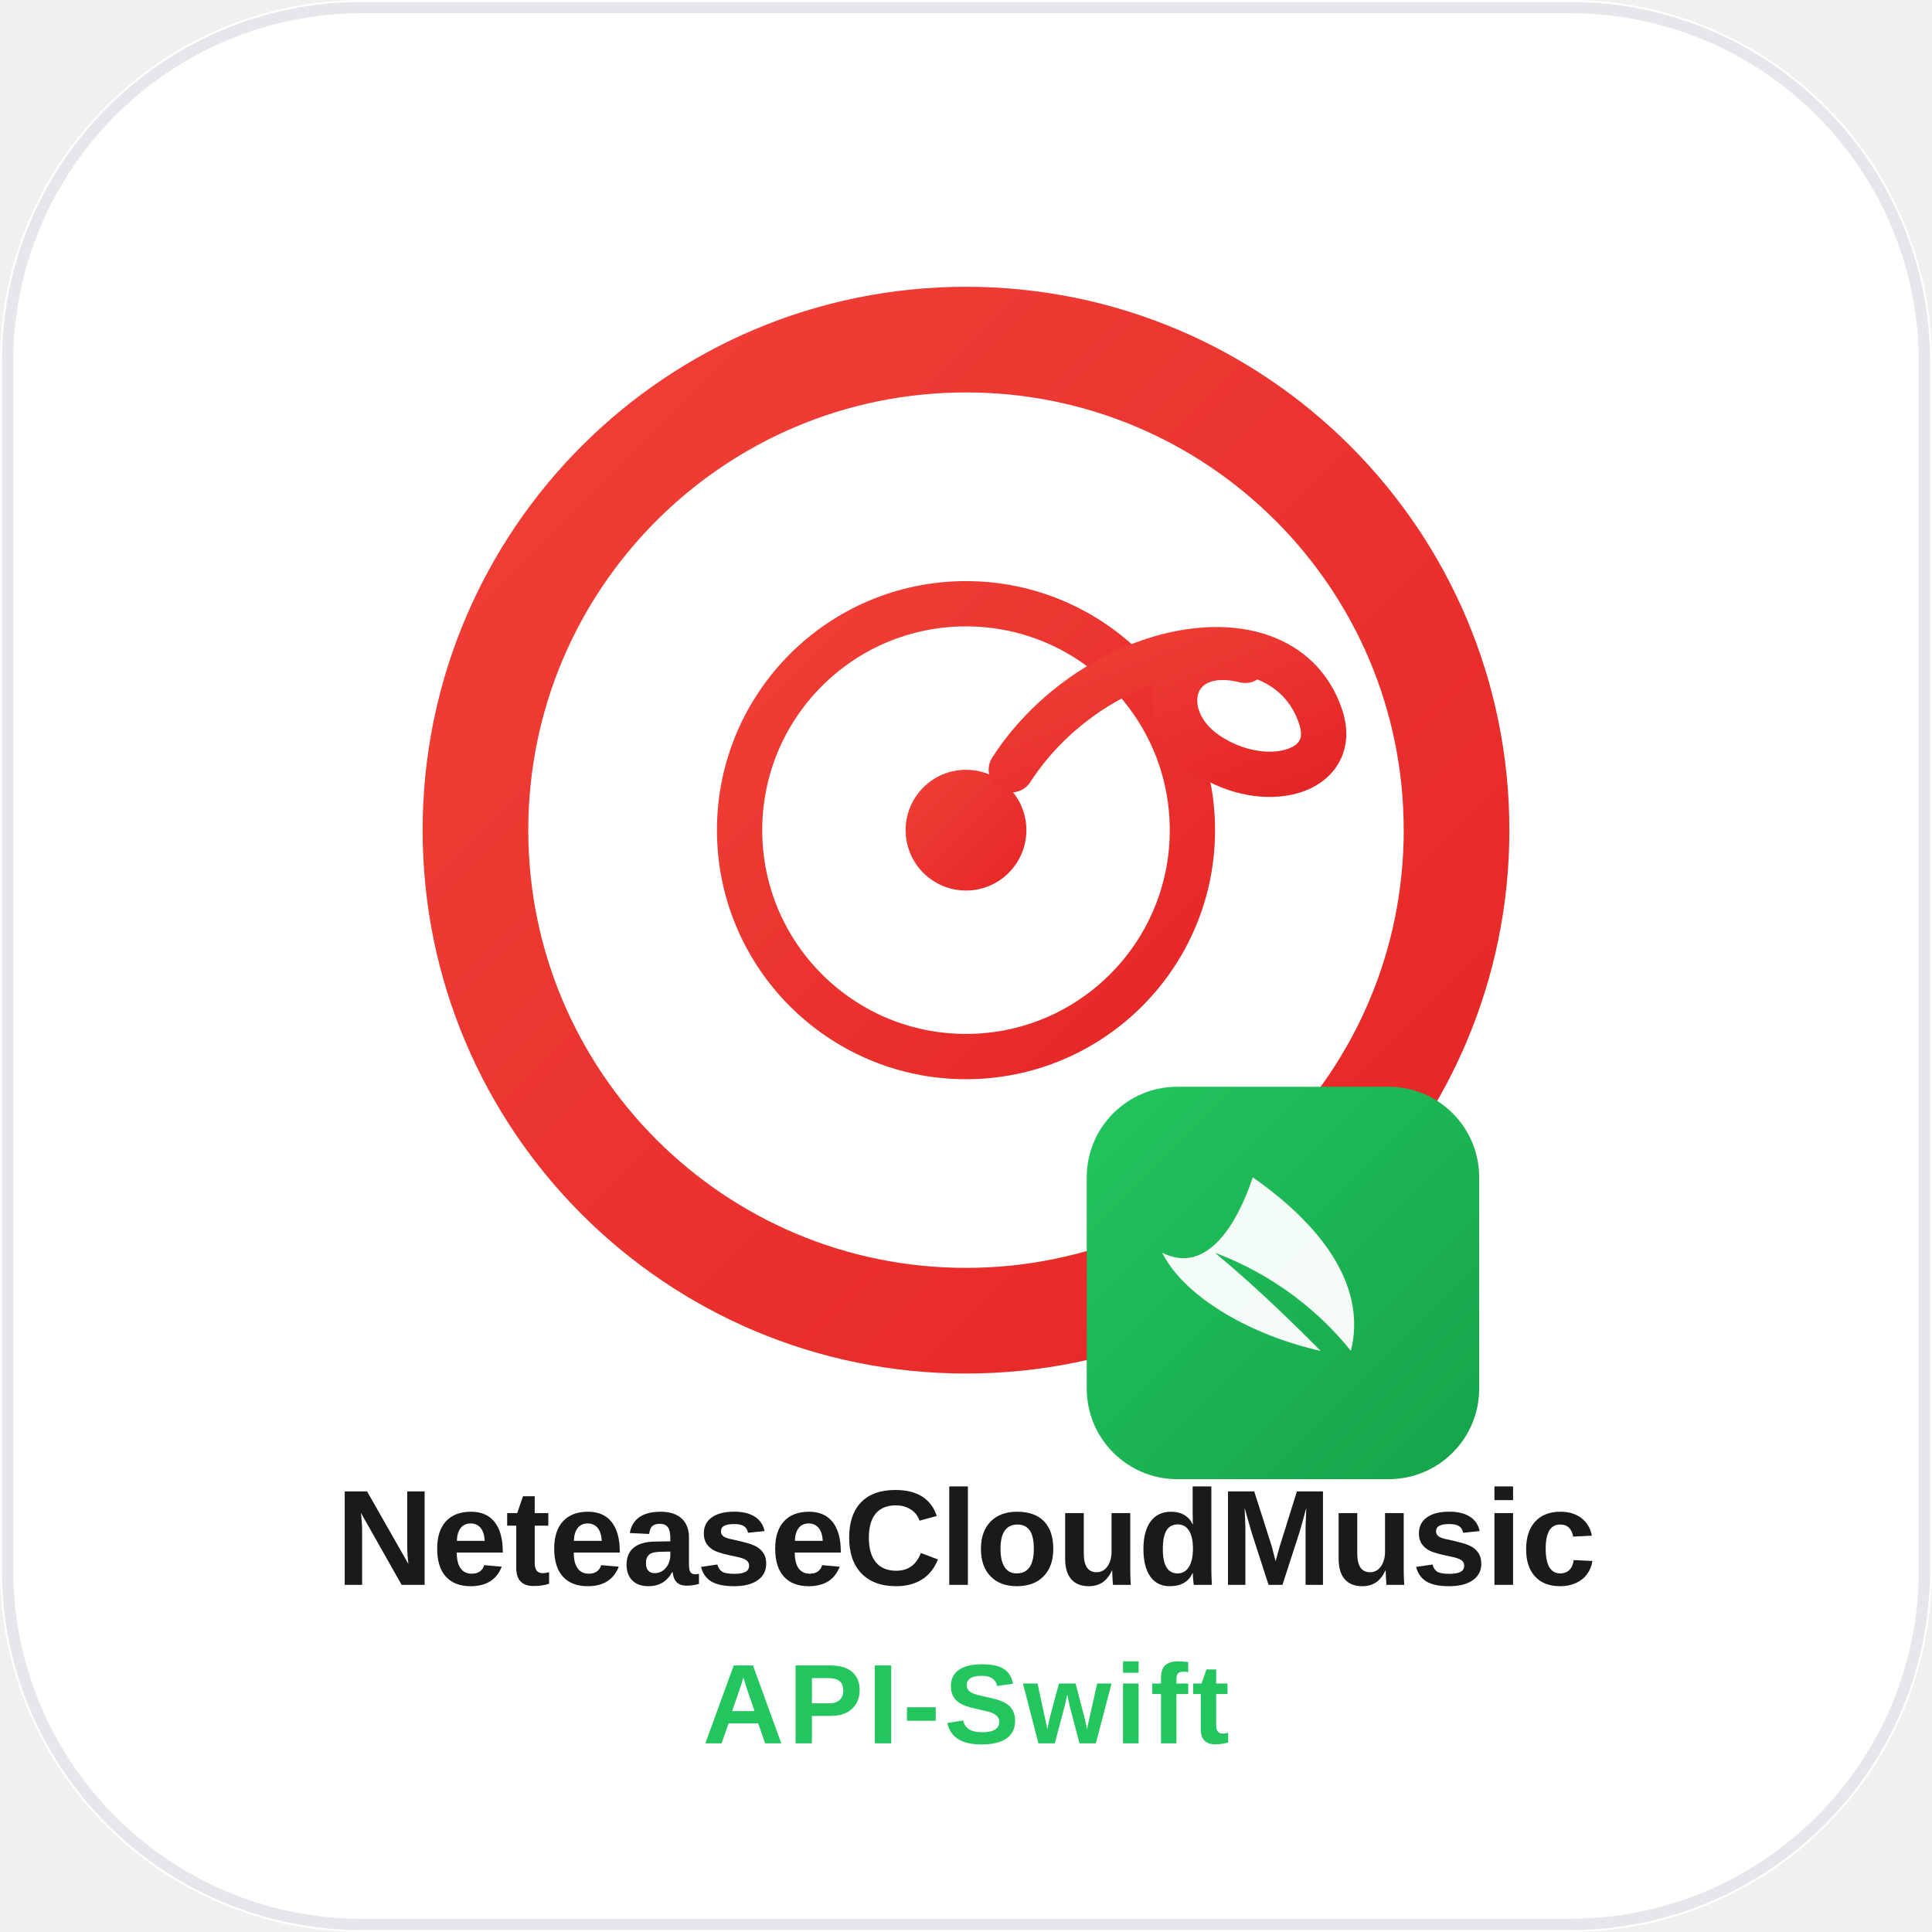
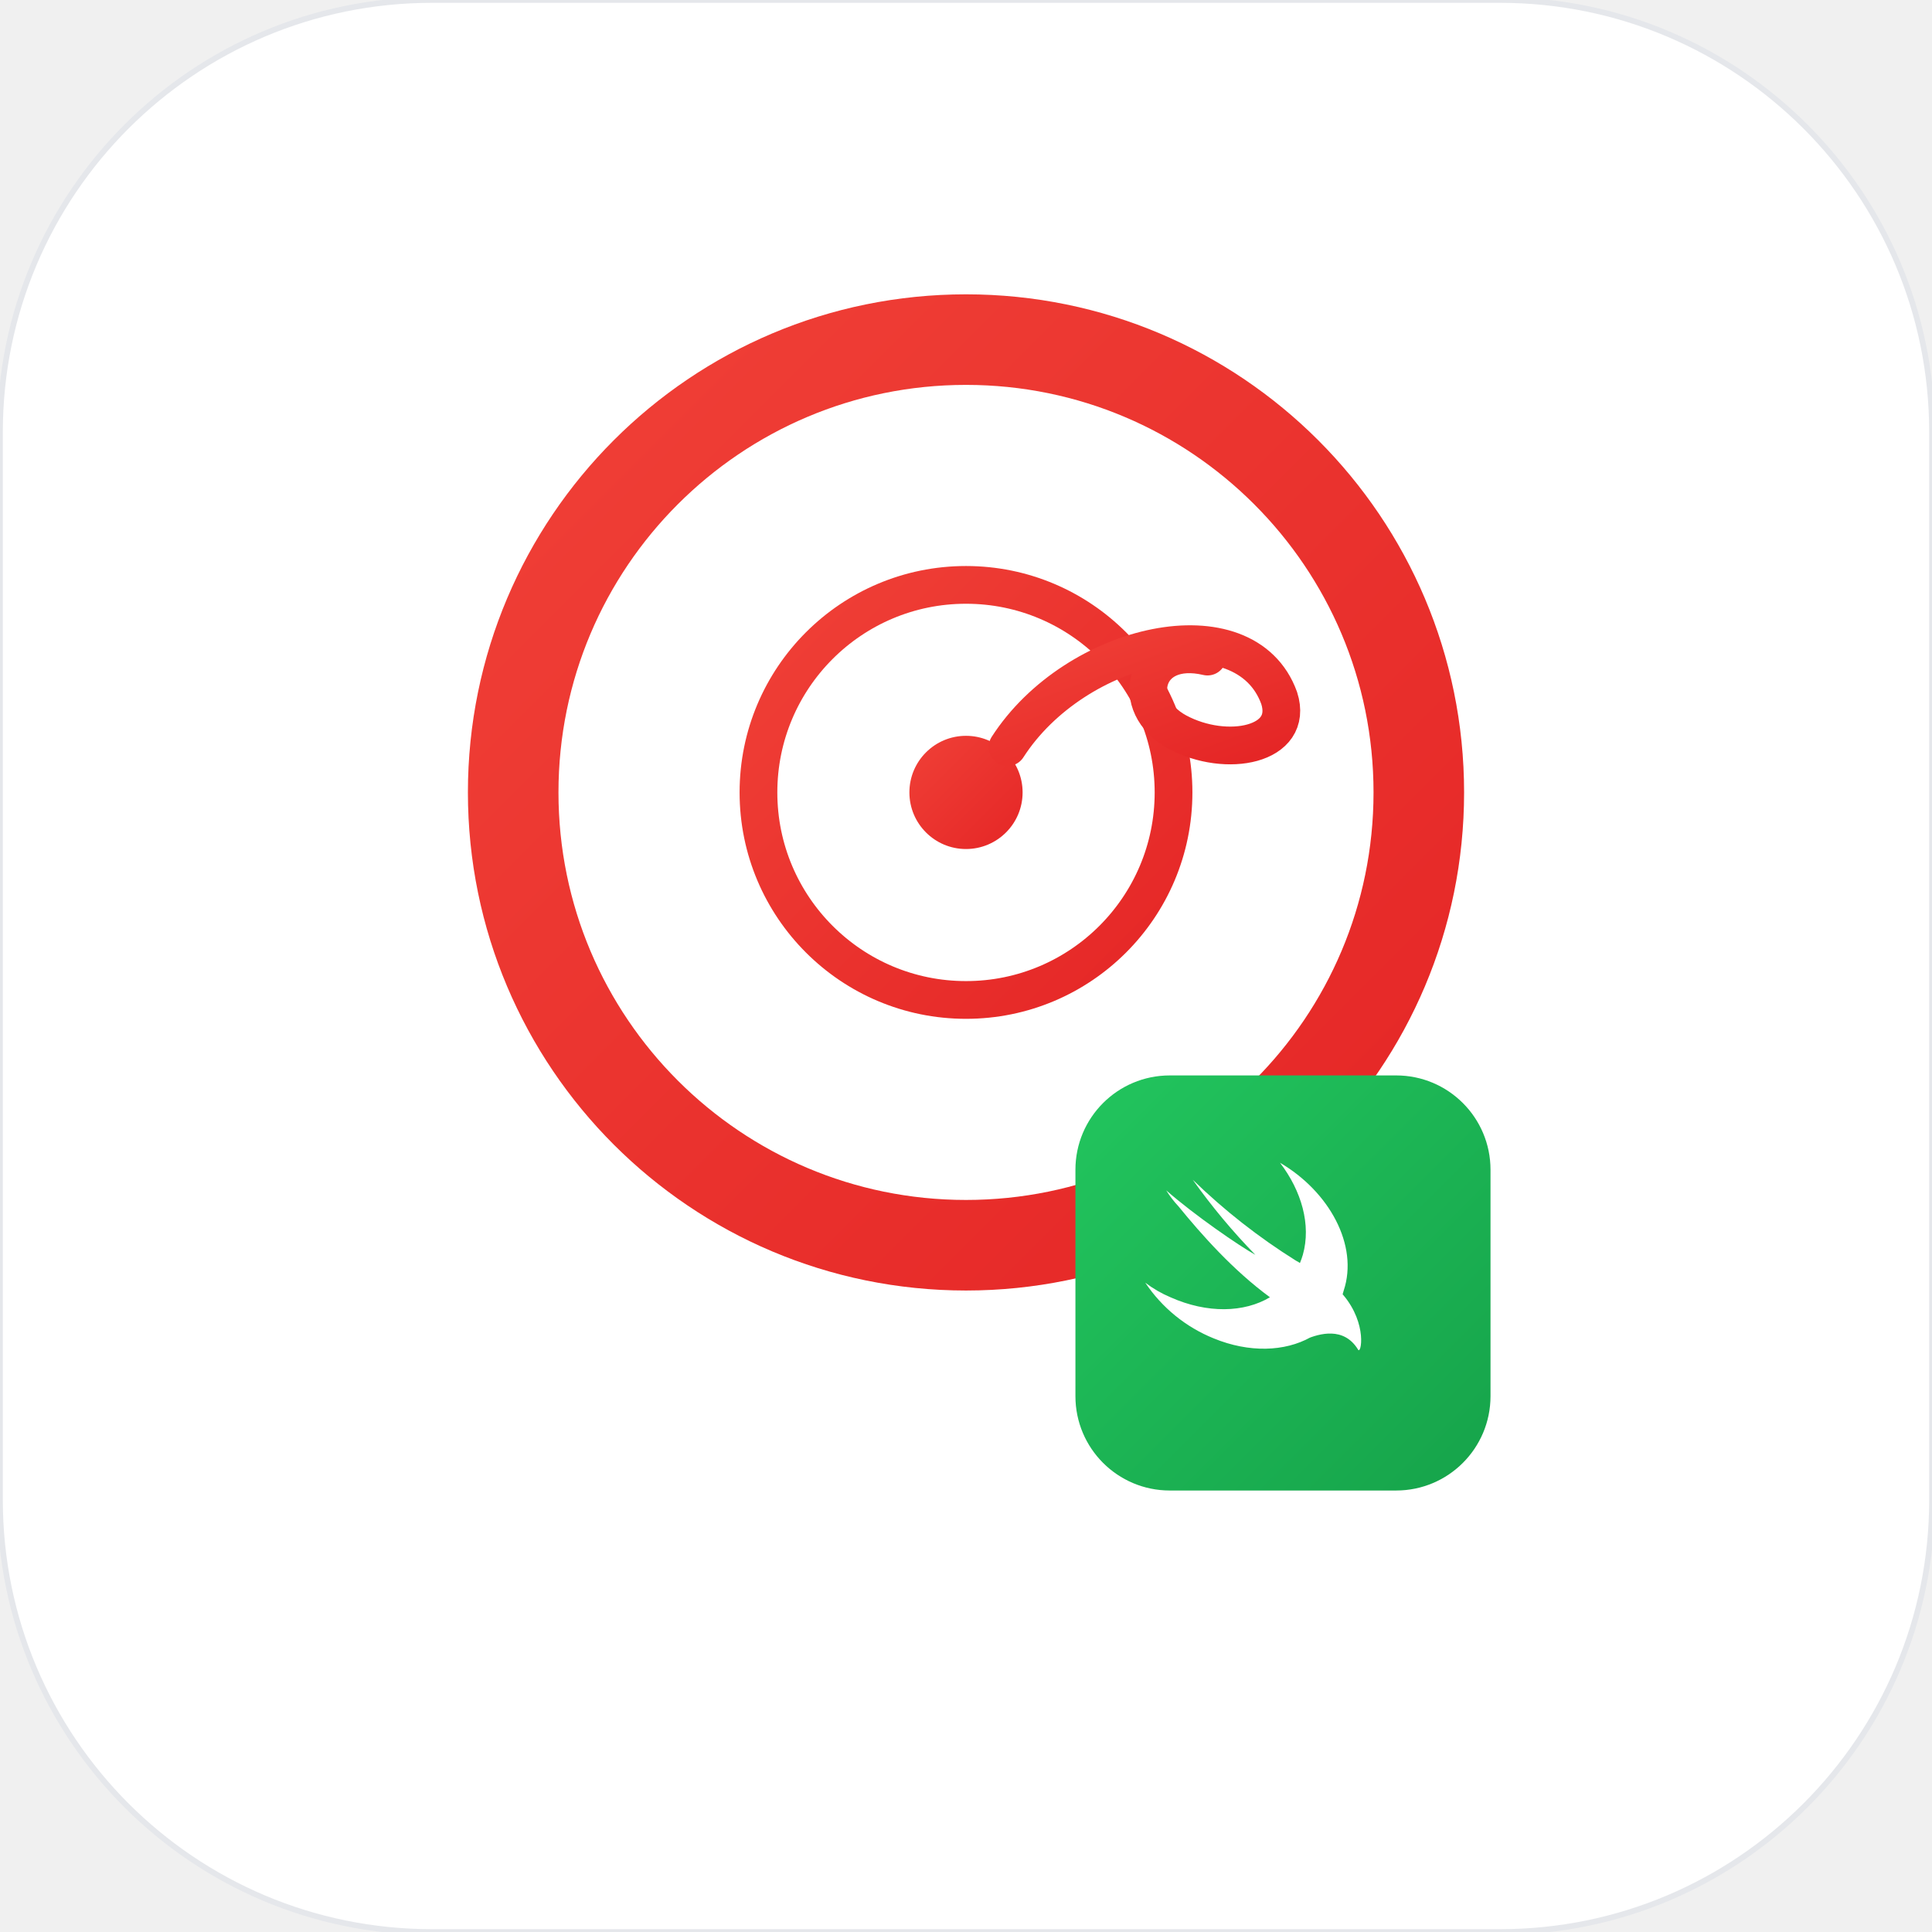
- <svg xmlns="http://www.w3.org/2000/svg" viewBox="0 0 512 512" width="512" height="512">
+ <svg xmlns="http://www.w3.org/2000/svg" viewBox="0 0 1024 1024" width="1024" height="1024">
  <defs>
    <linearGradient id="redGrad" x1="0%" y1="0%" x2="100%" y2="100%">
      <stop offset="0%" style="stop-color:#F04037" />
      <stop offset="100%" style="stop-color:#E52626" />
    </linearGradient>
    <linearGradient id="greenGrad" x1="0%" y1="0%" x2="100%" y2="100%">
      <stop offset="0%" style="stop-color:#22C55E" />
      <stop offset="100%" style="stop-color:#16A34A" />
    </linearGradient>
+     <clipPath id="iosClip">
+       <rect width="1024" height="1024" rx="229" ry="229" />
+     </clipPath>
  </defs>
-   <rect width="512" height="512" rx="96" ry="96" fill="#FFFFFF" />
-   <rect x="2" y="2" width="508" height="508" rx="94" ry="94" fill="none" stroke="#E5E7EB" stroke-width="3" />
-   <circle cx="256" cy="220" r="130" fill="none" stroke="url(#redGrad)" stroke-width="28" />
-   <circle cx="256" cy="220" r="60" fill="none" stroke="url(#redGrad)" stroke-width="12" />
-   <circle cx="256" cy="220" r="16" fill="url(#redGrad)" />
-   <path d="M268 204 C290 170, 340 160, 350 190 C355 205, 335 210, 320 200 C305 190, 310 170, 330 175" fill="none" stroke="url(#redGrad)" stroke-width="12" stroke-linecap="round" />
-   <g transform="translate(340, 340)">
-     <rect x="-52" y="-52" width="104" height="104" rx="24" ry="24" fill="url(#greenGrad)" />
-     <path d="M-8 -28 C12 -14, 22 2, 18 18 C10 8, -2 -2, -18 -8 C-6 2, 4 12, 10 18 C-8 14, -26 4, -32 -8 C-20 -2, -12 -16, -8 -28Z" fill="#FFFFFF" opacity="0.95" />
+   <g clip-path="url(#iosClip)">
+     <rect width="1024" height="1024" fill="#FFFFFF" />
+     <circle cx="512" cy="420" r="240" fill="none" stroke="url(#redGrad)" stroke-width="48" />
+     <circle cx="512" cy="420" r="110" fill="none" stroke="url(#redGrad)" stroke-width="20" />
+     <circle cx="512" cy="420" r="30" fill="url(#redGrad)" />
+     <path d="M534 396 C570 340, 660 320, 678 370 C686 395, 650 402, 624 388 C598 374, 606 340, 640 348" fill="none" stroke="url(#redGrad)" stroke-width="20" stroke-linecap="round" />
+     <g transform="translate(680, 680)">
+       <rect x="-110" y="-110" width="220" height="220" rx="50" ry="50" fill="url(#greenGrad)" />
+       <g transform="translate(-90,-90) scale(1.406)">
+         <path fill="#FFFFFF" d="M74.4 84.5c-9.7 5.4-23.1 5.9-36.5.4A56.5 56.5 0 0112.1 63.9a43.8 43.8 0 009.5 5.5c13.9 6.2 27.8 5.8 37.5 0C45.2 59.2 33.4 45.9 24.6 35.1a38 38 0 01-4.6-6c10.6 9.3 27.6 21 33.6 24.3a237.8 237.8 0 01-23.6-28.3 233.5 233.5 0 0038.9 30.5c.6.3 1.1.6 1.5.9a28.6 28.6 0 001.1-3.1c3.2-11.3-.5-24.1-8.6-34.7 18.5 10.8 29.7 31.1 24 48.2-.1.5-.3.9-.4 1.4l.2.2c9.3 11 6.7 22.8 5.6 20.6-5.4-8.8-14.7-5.9-19.4-4z" />
+       </g>
+     </g>
  </g>
-   <text x="256" y="420" text-anchor="middle" font-family="-apple-system, SF Pro Display, Helvetica Neue, Arial, sans-serif" font-size="36" font-weight="800" fill="#1A1A1A" letter-spacing="-0.5">NeteaseCloudMusic</text>
-   <text x="256" y="462" text-anchor="middle" font-family="-apple-system, SF Pro Display, Helvetica Neue, Arial, sans-serif" font-size="30" font-weight="700" fill="#22C55E" letter-spacing="1">API-Swift</text>
+   <rect width="1024" height="1024" rx="229" ry="229" fill="none" stroke="#E5E7EB" stroke-width="3" />
</svg>
